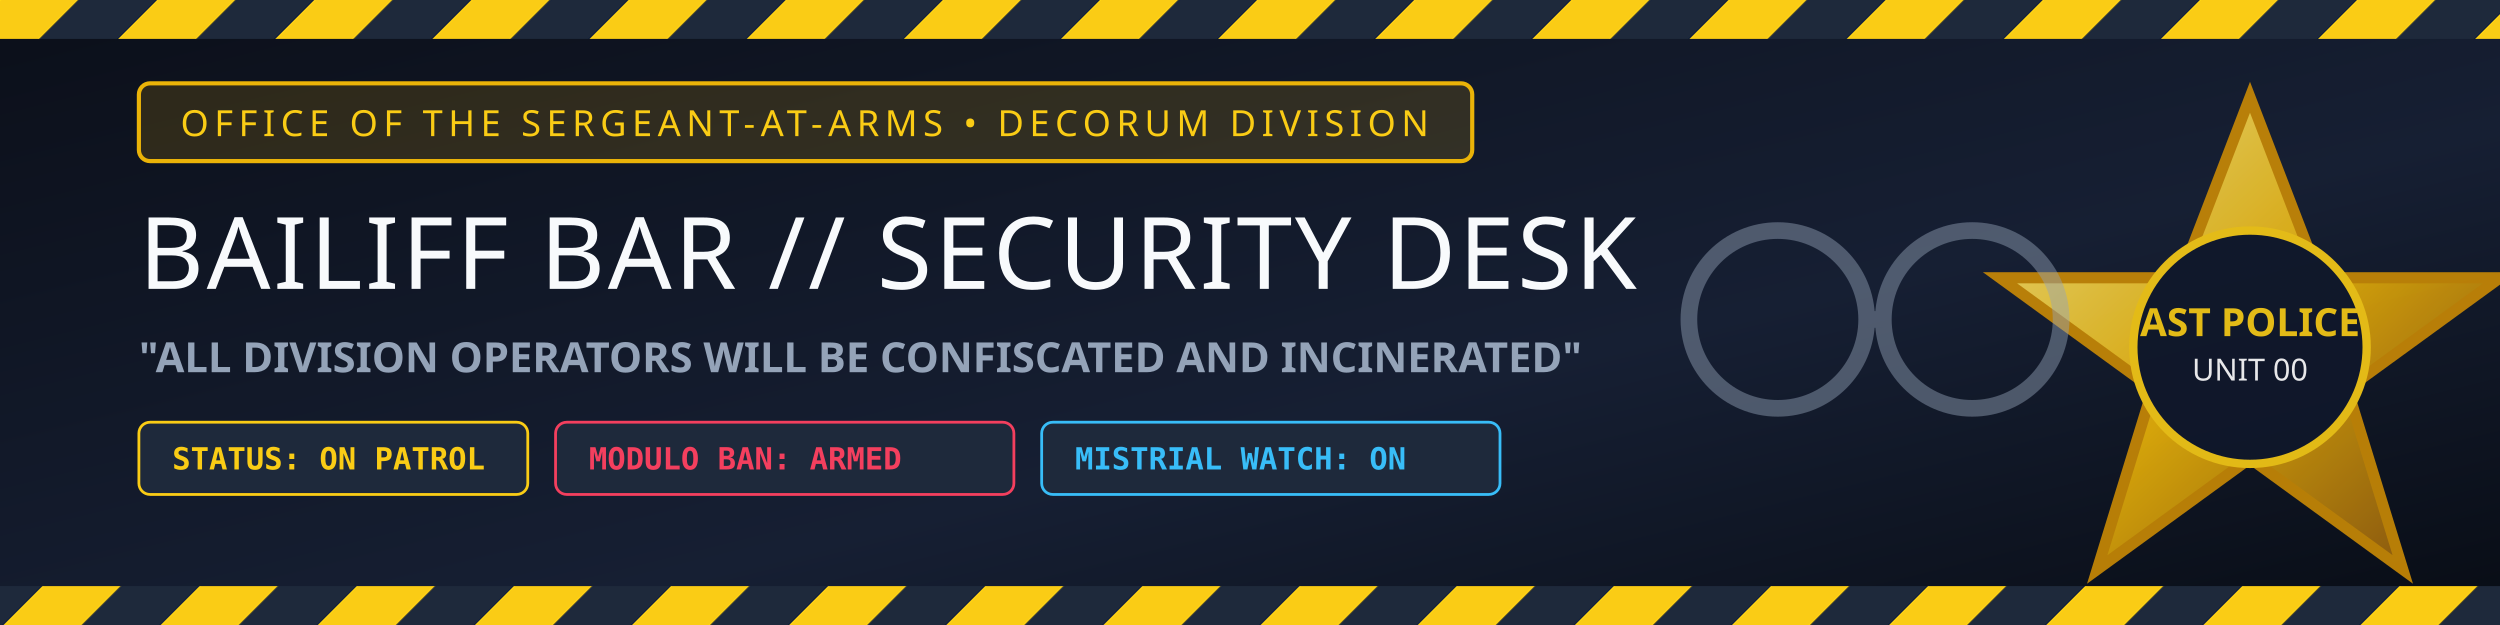
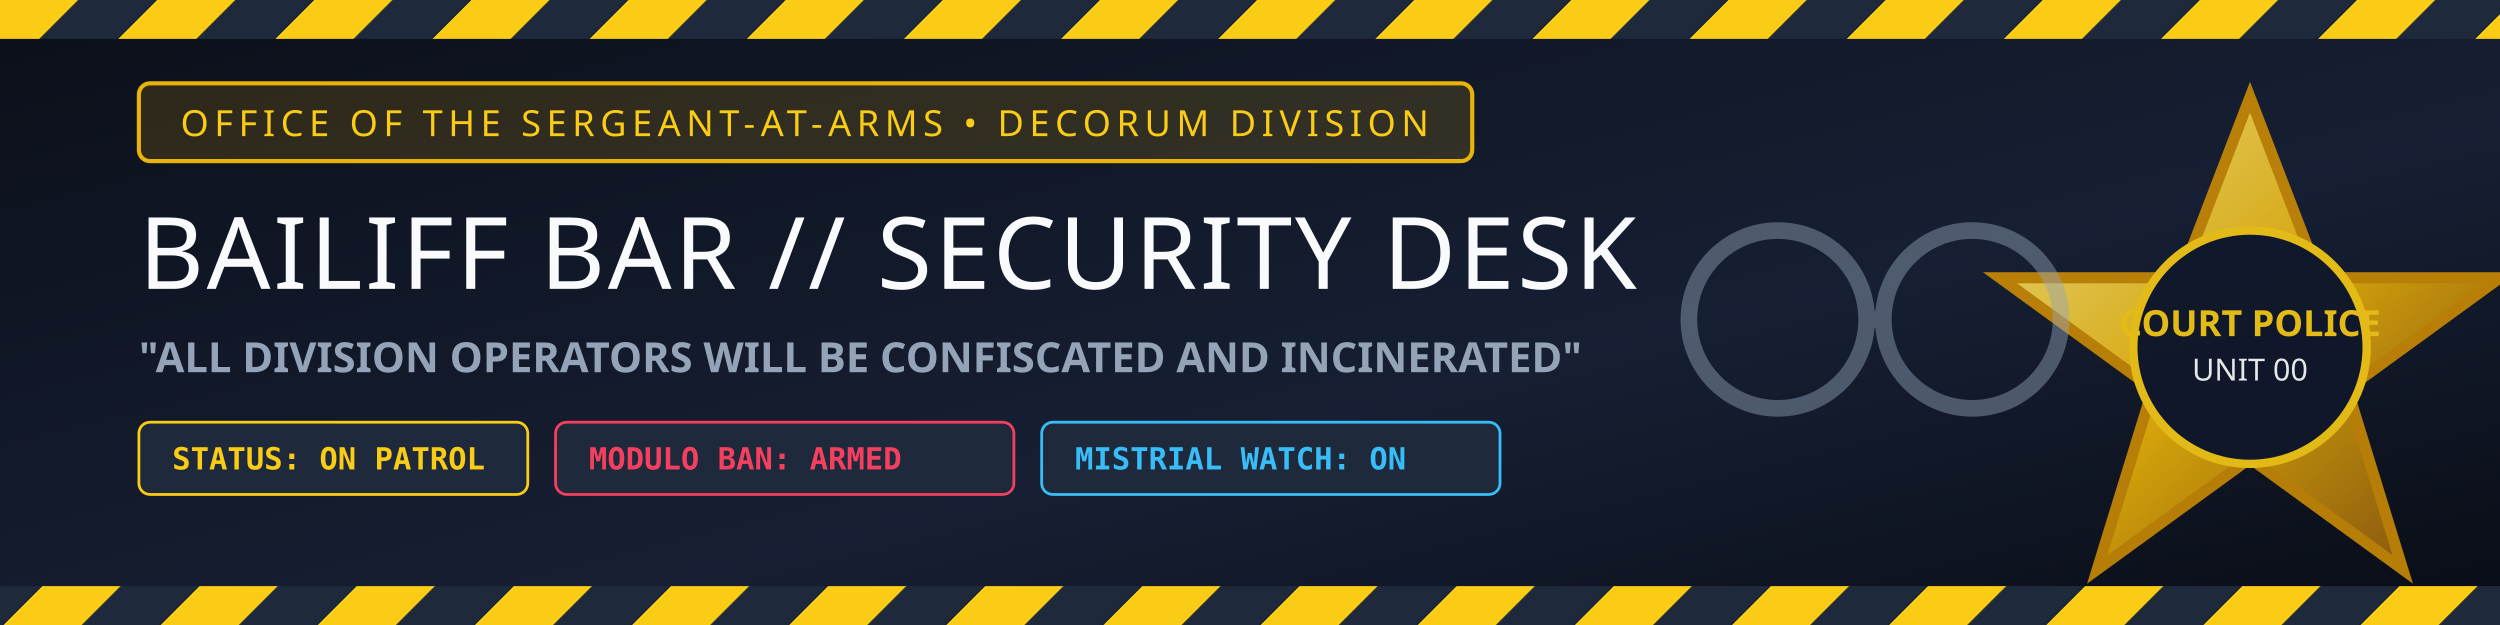
<svg xmlns="http://www.w3.org/2000/svg" viewBox="0 0 900 225" width="900" height="225">
  <defs>
    <linearGradient id="bar_bg" x1="0%" y1="0%" x2="100%" y2="100%">
      <stop offset="0%" stop-color="#0b0f19" />
      <stop offset="60%" stop-color="#161f33" />
      <stop offset="100%" stop-color="#080c14" />
    </linearGradient>
    <linearGradient id="gold_badge" x1="0%" y1="0%" x2="100%" y2="100%">
      <stop offset="0%" stop-color="#fef08a" />
      <stop offset="50%" stop-color="#eab308" />
      <stop offset="100%" stop-color="#854d0e" />
    </linearGradient>
    <pattern id="police_stripes" width="40" height="40" patternTransform="rotate(45 0 0)" patternUnits="userSpaceOnUse">
      <rect x="0" y="0" width="20" height="40" fill="#facc15" />
      <rect x="20" y="0" width="20" height="40" fill="#1e293b" />
    </pattern>
  </defs>
  <rect width="900" height="225" fill="url(#bar_bg)" />
  <rect x="0" y="0" width="900" height="14" fill="url(#police_stripes)" />
  <rect x="0" y="211" width="900" height="14" fill="url(#police_stripes)" />
  <g transform="translate(710, 25)" opacity="0.9">
    <polygon points="100,10 125,75 190,75 135,115 155,180 100,140 45,180 65,115 10,75 75,75" fill="url(#gold_badge)" stroke="#ca8a04" stroke-width="4" />
    <circle cx="100" cy="100" r="42" fill="#0f172a" stroke="#facc15" stroke-width="3" />
-     <text x="100" y="96" font-family="'Impact', sans-serif" font-size="14" font-weight="bold" fill="#facc15" text-anchor="middle">AST POLICE</text>
+     <text x="100" y="96" font-family="'Impact', sans-serif" font-size="13" font-weight="bold" fill="#facc15" text-anchor="middle">COURT POLICE</text>
    <text x="100" y="112" font-family="'Impact', sans-serif" font-size="11" fill="#fff" text-anchor="middle">UNIT 00</text>
  </g>
  <g transform="translate(600, 75)" opacity="0.45" stroke="#94a3b8" stroke-width="6" fill="none">
    <circle cx="40" cy="40" r="32" />
    <circle cx="110" cy="40" r="32" />
    <path d="M 72 40 L 78 40" />
  </g>
  <g transform="translate(50, 30)">
    <rect x="0" y="0" width="480" height="28" rx="4" fill="rgba(234, 179, 8, 0.15)" stroke="#eab308" stroke-width="1.5" />
    <text x="15" y="19" font-family="'Impact', 'Arial Black', sans-serif" font-size="13" fill="#facc15" letter-spacing="2">OFFICE OF THE SERGEANT-AT-ARMS • DECORUM DIVISION</text>
    <text x="0" y="74" font-family="'Impact', 'Arial Black', sans-serif" font-size="36" fill="#f8fafc" letter-spacing="1">BAILIFF BAR // SECURITY DESK</text>
    <text x="0" y="104" font-family="sans-serif" font-size="15" font-weight="bold" fill="#94a3b8">"ALL DIVISION OPERATORS WILL BE CONFISCATED AND INCINERATED"</text>
    <g transform="translate(0, 122)">
      <rect x="0" y="0" width="140" height="26" rx="4" fill="#1e293b" stroke="#facc15" stroke-width="1" />
      <text x="12" y="17" font-family="monospace" font-size="11" font-weight="bold" fill="#facc15">STATUS: ON PATROL</text>
      <rect x="150" y="0" width="165" height="26" rx="4" fill="#1e293b" stroke="#f43f5e" stroke-width="1" />
      <text x="162" y="17" font-family="monospace" font-size="11" font-weight="bold" fill="#f43f5e">MODULO BAN: ARMED</text>
      <rect x="325" y="0" width="165" height="26" rx="4" fill="#1e293b" stroke="#38bdf8" stroke-width="1" />
      <text x="337" y="17" font-family="monospace" font-size="11" font-weight="bold" fill="#38bdf8">MISTRIAL WATCH: ON</text>
    </g>
  </g>
</svg>
